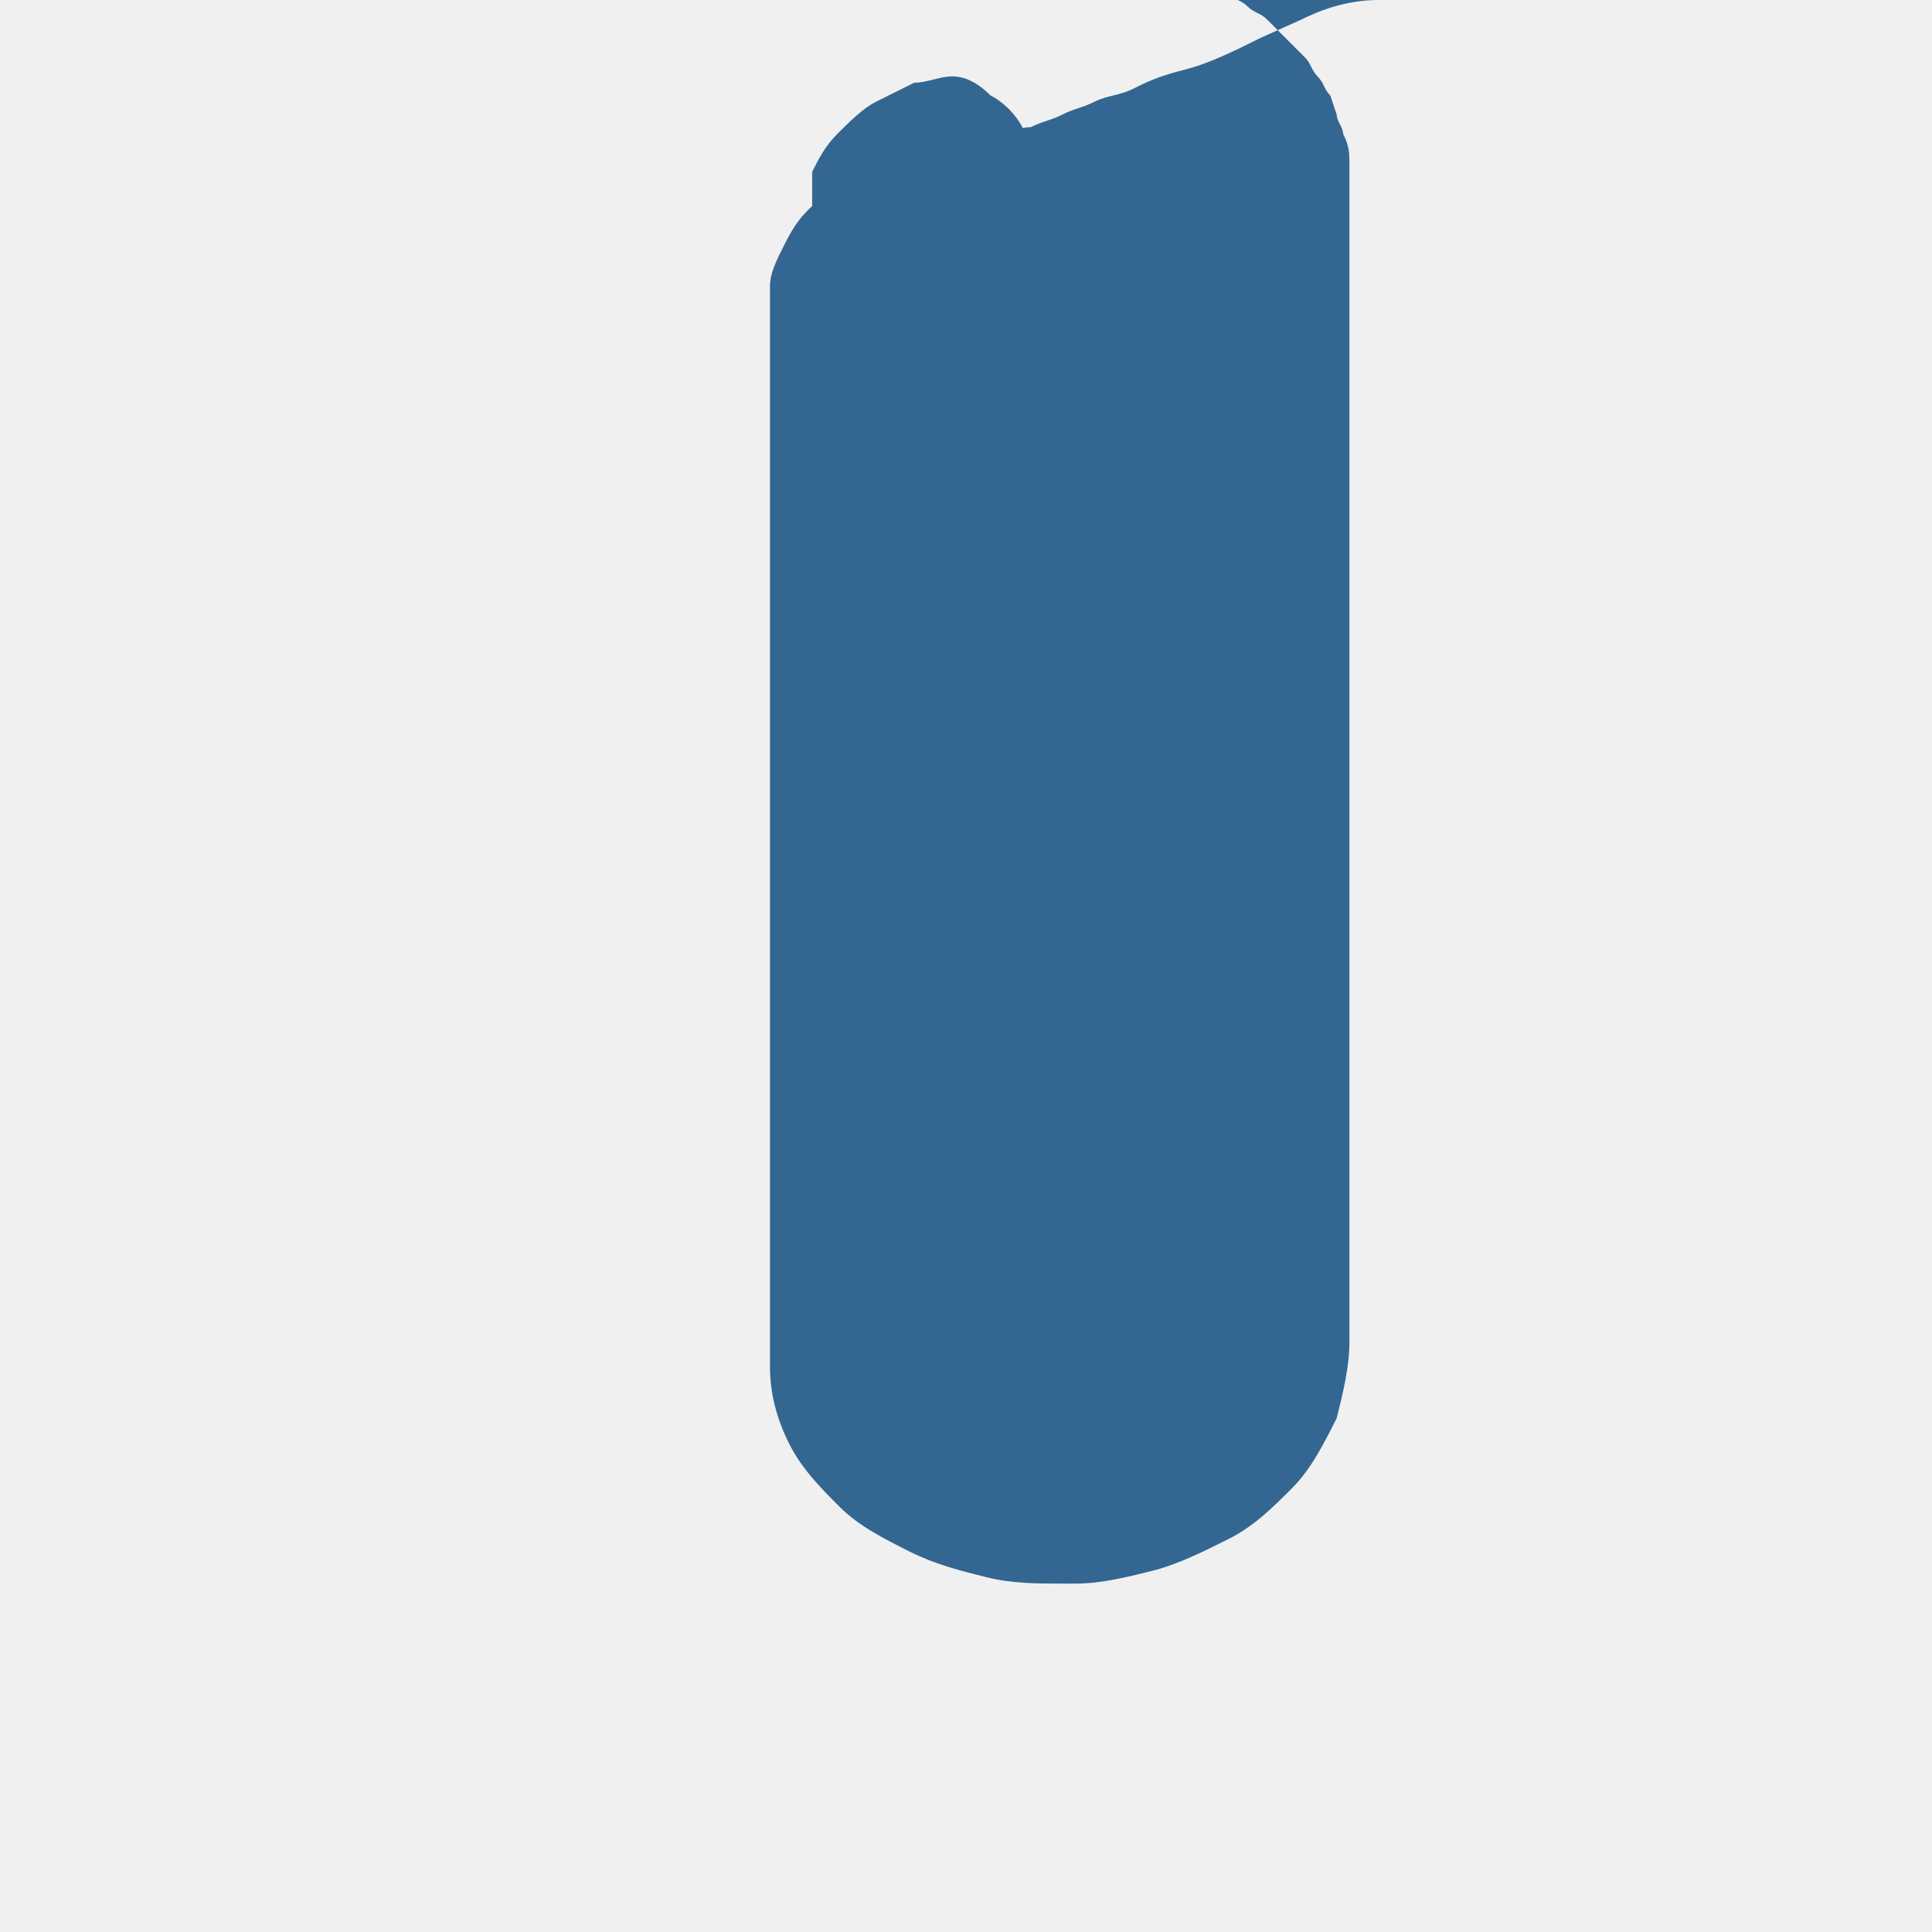
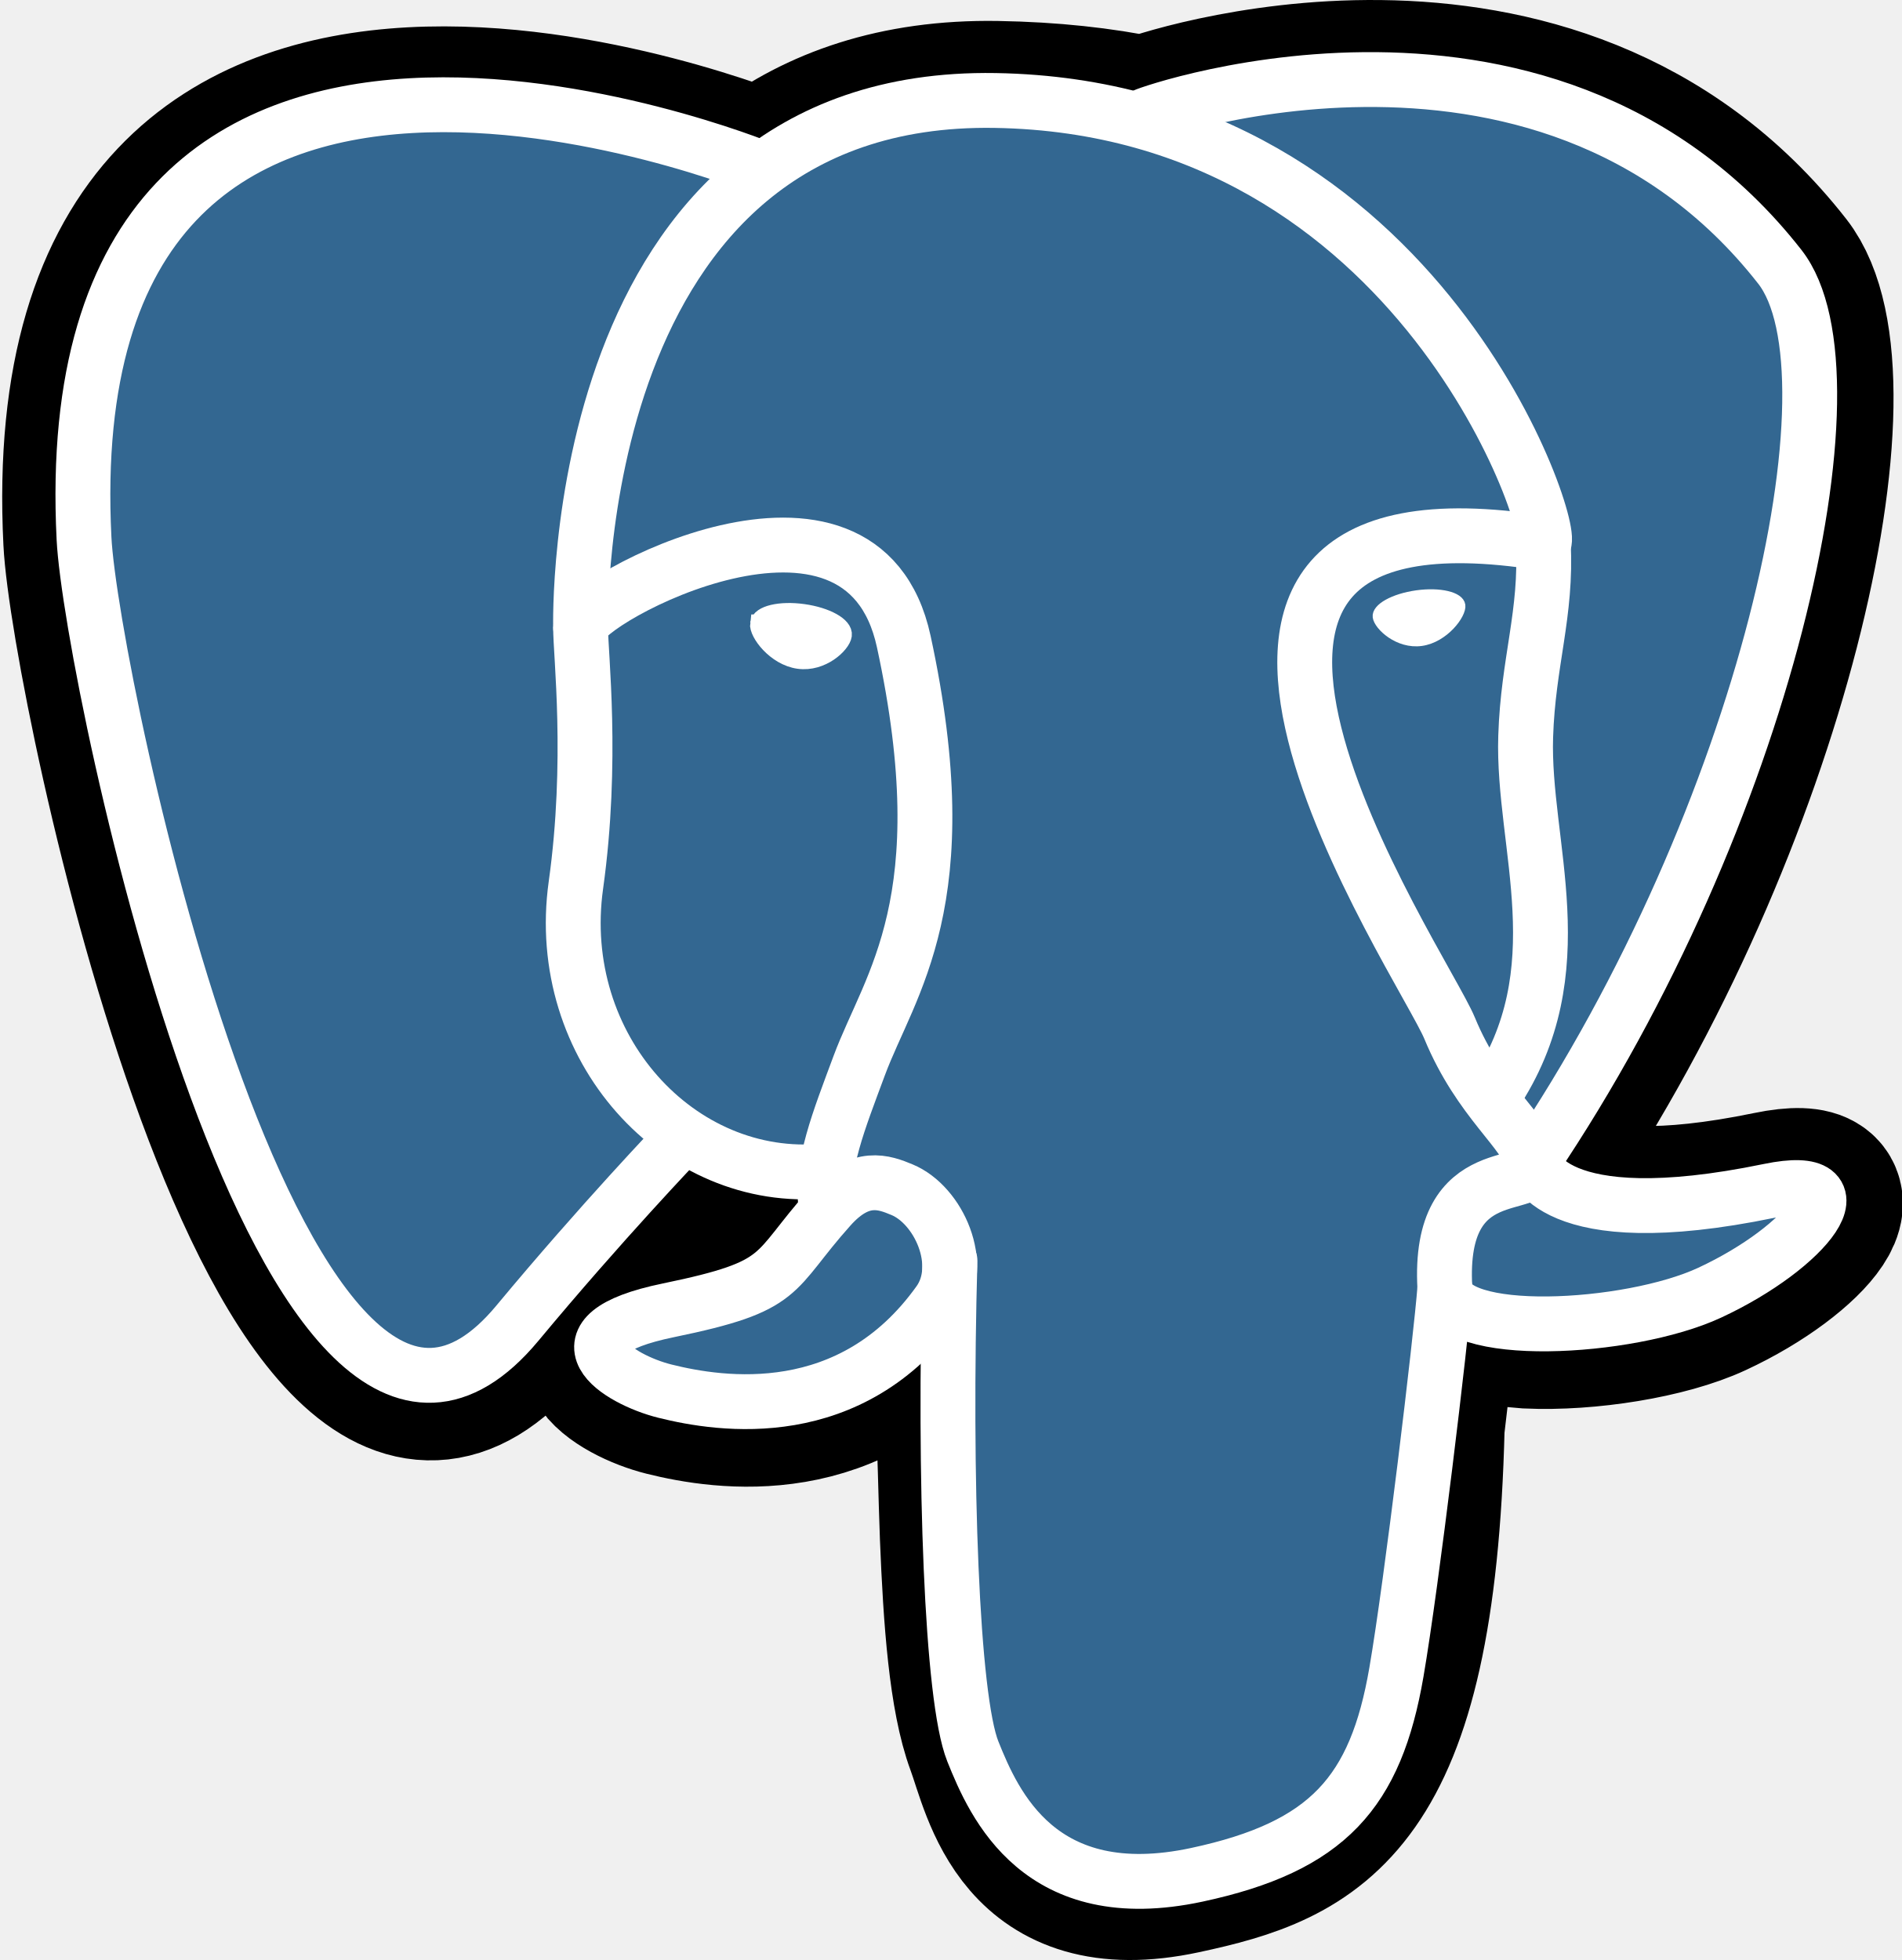
- <svg xmlns="http://www.w3.org/2000/svg" viewBox="0 0 24 24" fill="none">
-   <path d="M17.128 0c-.316 0-.633.08-.949.237l-.527.237c-.316.158-.633.316-.949.395-.316.079-.475.158-.633.237-.158.079-.316.079-.475.158-.158.079-.237.079-.395.158-.158.079-.237.079-.395.158-.158 0-.237.079-.395.079s-.237 0-.316.079c-.079 0-.158 0-.237.079-.079 0-.158 0-.237.079-.079 0-.158.079-.316.079-.079 0-.158.079-.237.079-.079 0-.158 0-.237.079-.079 0-.158.079-.237.079-.237.158-.395.237-.554.395-.158.158-.237.316-.316.474-.079.158-.158.316-.158.475v13.427c0 .316.079.633.237.949.158.316.395.554.633.791.237.237.554.395.87.554.317.158.634.237.95.316.316.079.633.079.949.079h.158c.316 0 .633-.079.949-.158.316-.079.633-.237.949-.395.316-.158.554-.395.791-.633.237-.237.395-.554.554-.87.079-.317.158-.634.158-.95V2.056c0-.158 0-.237-.079-.395 0-.079-.079-.158-.079-.237l-.079-.237c-.079-.079-.079-.158-.158-.237-.079-.079-.079-.158-.158-.237-.079-.079-.158-.158-.237-.237l-.237-.237c-.079-.079-.158-.079-.237-.158-.079-.079-.158-.079-.237-.158-.079-.079-.158-.079-.237-.158-.079 0-.158-.079-.237-.079-.079 0-.158-.079-.316-.079-.079 0-.158-.079-.237-.079-.079 0-.158 0-.237-.079h-.554zm-5.298.949c-.158 0-.316.079-.475.079-.158.079-.316.158-.475.237-.158.079-.316.237-.475.395-.158.158-.237.316-.316.475v15.195c0 .158 0 .316.079.475.079.158.158.316.316.475.158.158.316.237.475.316.158.079.395.079.554.079.158 0 .316 0 .475-.079.158-.079.316-.158.475-.316.158-.158.237-.316.316-.475.079-.158.079-.316.079-.475V2.056c0-.158-.079-.316-.158-.475-.079-.158-.237-.316-.395-.395-.158-.158-.316-.237-.475-.237z" fill="#336791" />
+ <svg xmlns="http://www.w3.org/2000/svg" xml:space="preserve" viewBox="0 0 432.071 445.383">
+   <g style="fill-rule:nonzero;clip-rule:nonzero;fill:none;stroke:#fff;stroke-width:12.465;stroke-linecap:round;stroke-linejoin:round;stroke-miterlimit:4">
+     <path d="M323.205 324.227c2.833-23.601 1.984-27.062 19.563-23.239l4.463.392c13.517.615 31.199-2.174 41.587-7 22.362-10.376 35.622-27.7 13.572-23.148-50.297 10.376-53.755-6.655-53.755-6.655 53.111-78.803 75.313-178.836 56.149-203.322-52.27-66.789-142.748-35.206-144.262-34.386l-.482.089c-9.938-2.062-21.06-3.294-33.554-3.496-22.761-.374-40.032 5.967-53.133 15.904 0 0-161.408-66.498-153.899 83.628 1.597 31.936 45.777 241.655 98.47 178.31 19.259-23.163 37.871-42.748 37.871-42.748 9.242 6.14 20.307 9.272 31.912 8.147l.897-.765c-.281 2.876-.157 5.689.359 9.019-13.572 15.167-9.584 17.83-36.723 23.416-27.457 5.659-11.326 15.734-.797 18.367 12.768 3.193 42.305 7.716 62.268-20.224l-.795 3.188c5.325 4.26 4.965 30.619 5.72 49.452.756 18.834 2.017 36.409 5.856 46.771 3.839 10.36 8.369 37.05 44.036 29.406 29.809-6.388 52.6-15.582 54.677-101.107" style="fill:#000;stroke:#000;stroke-width:37.395;stroke-linecap:butt;stroke-linejoin:miter" />
+     <path stroke="none" d="M402.395 271.23c-50.302 10.376-53.76-6.655-53.76-6.655 53.111-78.808 75.313-178.843 56.153-203.326-52.27-66.785-142.752-35.2-144.262-34.38l-.486.087c-9.938-2.063-21.06-3.292-33.56-3.496-22.761-.373-40.026 5.967-53.127 15.902 0 0-161.411-66.495-153.904 83.63 1.597 31.938 45.776 241.657 98.471 178.312 19.26-23.163 37.869-42.748 37.869-42.748 9.243 6.14 20.308 9.272 31.908 8.147l.901-.765c-.28 2.876-.152 5.689.361 9.019-13.575 15.167-9.586 17.83-36.723 23.416-27.459 5.659-11.328 15.734-.796 18.367 12.768 3.193 42.307 7.716 62.266-20.224l-.796 3.188c5.319 4.26 9.054 27.711 8.428 48.969-.626 21.259-1.044 35.854 3.147 47.254 4.191 11.4 8.368 37.05 44.042 29.406 29.809-6.388 45.256-22.942 47.405-50.555 1.525-19.631 4.976-16.729 5.194-34.28l2.768-8.309c3.192-26.611.507-35.196 18.872-31.203l4.463.392c13.517.615 31.208-2.174 41.591-7 22.358-10.376 35.618-27.7 13.573-23.148z" style="fill:#336791;stroke:none" />
+     <path d="M215.866 286.484c-1.385 49.516.348 99.377 5.193 111.495 4.848 12.118 15.223 35.688 50.9 28.045 29.806-6.39 40.651-18.756 45.357-46.051 3.466-20.082 10.148-75.854 11.005-87.281M173.104 38.256S11.583-27.76 19.092 122.365c1.597 31.938 45.779 241.664 98.473 178.316 19.256-23.166 36.671-41.335 36.671-41.335M260.349 26.207c-5.591 1.753 89.848-34.889 144.087 34.417 19.159 24.484-3.043 124.519-56.153 203.329" />
+     <path d="M348.282 263.953s3.461 17.036 53.764 6.653c22.04-4.552 8.776 12.774-13.577 23.155-18.345 8.514-59.474 10.696-60.146-1.069-1.729-30.355 21.647-21.133 19.96-28.739-1.525-6.85-11.979-13.573-18.894-30.338-6.037-14.633-82.796-126.849 21.287-110.183 3.813-.789-27.146-99.002-124.553-100.599-97.385-1.597-94.19 119.762-94.19 119.762" style="stroke-linejoin:bevel" />
+     <path d="M188.604 274.334c-13.577 15.166-9.584 17.829-36.723 23.417-27.459 5.66-11.326 15.733-.797 18.365 12.768 3.195 42.307 7.718 62.266-20.229 6.078-8.509-.036-22.086-8.385-25.547-4.034-1.671-9.428-3.765-16.361 3.994z" />
+     <path d="M187.715 274.069c-1.368-8.917 2.93-19.528 7.536-31.942 6.922-18.626 22.893-37.255 10.117-96.339-9.523-44.029-73.396-9.163-73.436-3.193-.039 5.968 2.889 30.26-1.067 58.548-5.162 36.913 23.488 68.132 56.479 64.938" />
+     <path d="M172.517 141.7c-.288 2.039 3.733 7.48 8.976 8.207 5.234.73 9.714-3.522 9.998-5.559.284-2.039-3.732-4.285-8.977-5.015-5.237-.731-9.719.333-9.996 2.367z" style="fill:#fff;stroke-width:4.155;stroke-linecap:butt;stroke-linejoin:miter" />
+     <path d="M331.941 137.543c.284 2.039-3.732 7.48-8.976 8.207-5.238.73-9.718-3.522-10.005-5.559-.277-2.039 3.74-4.285 8.979-5.015 5.239-.73 9.718.333 10.002 2.368z" style="fill:#fff;stroke-width:2.078;stroke-linecap:butt;stroke-linejoin:miter" />
+     <path d="M350.676 123.432c.863 15.994-3.445 26.888-3.988 43.914-.804 24.748 11.799 53.074-7.191 81.435" />
+   </g>
</svg>
